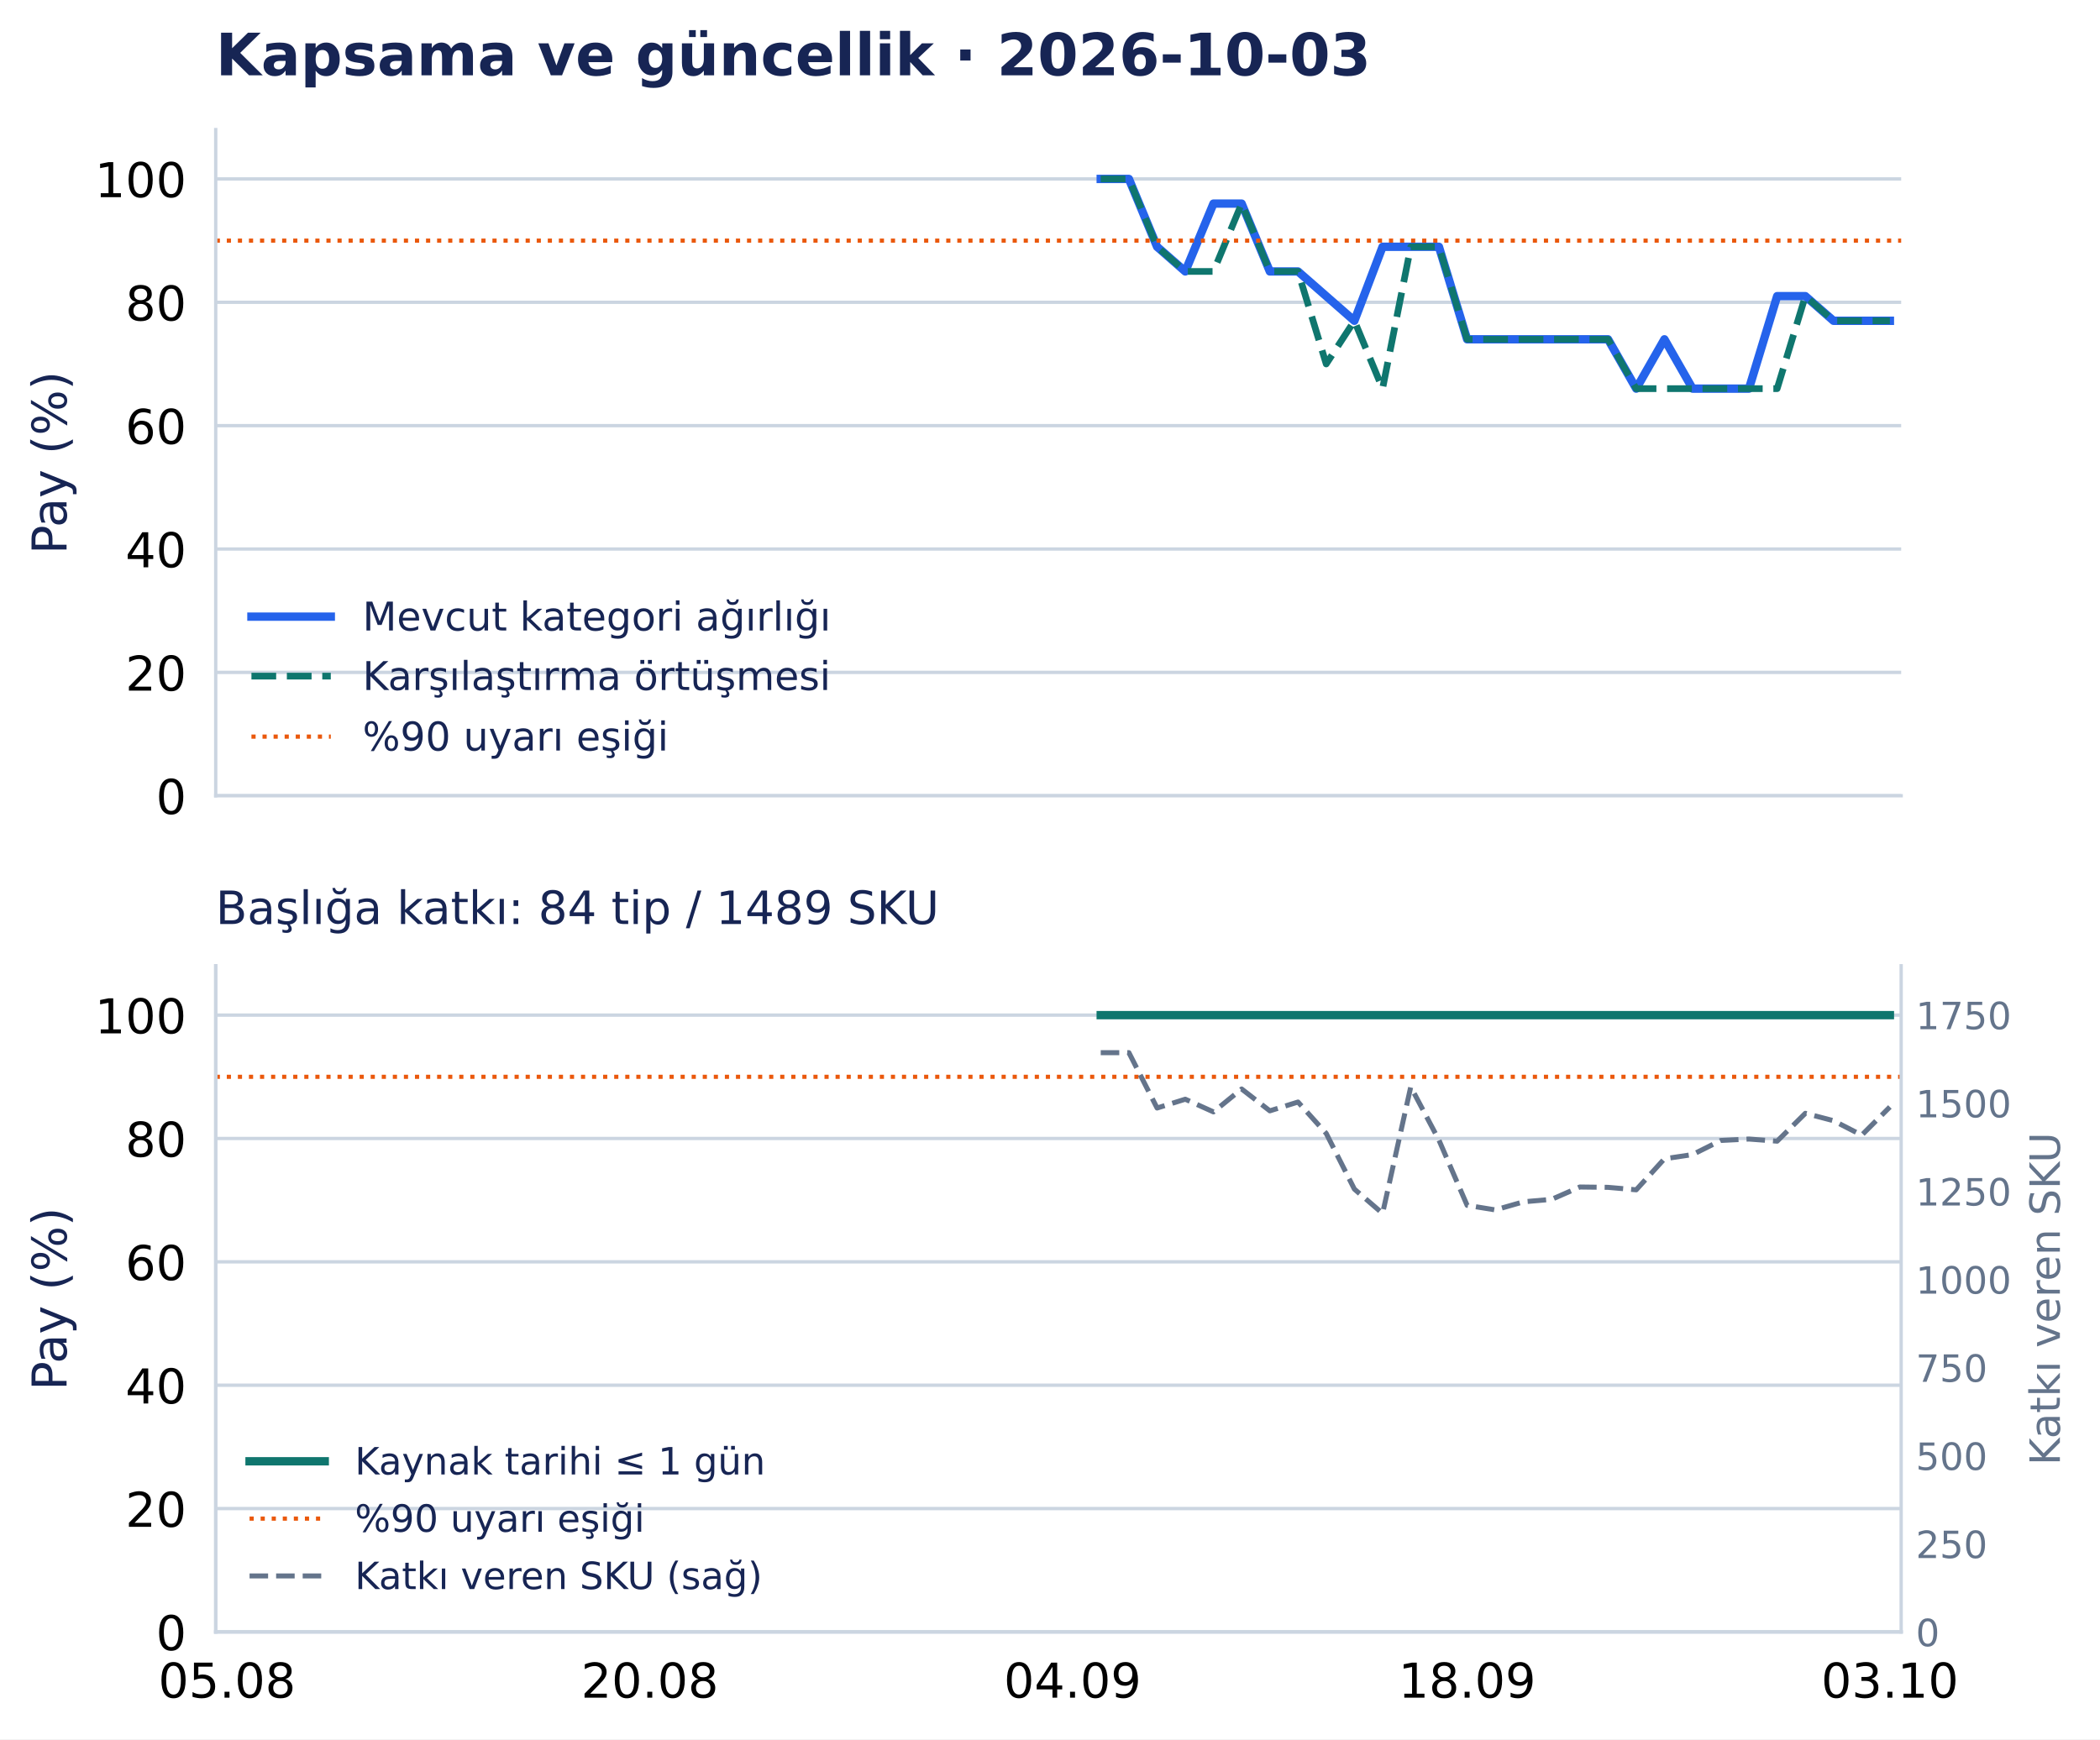
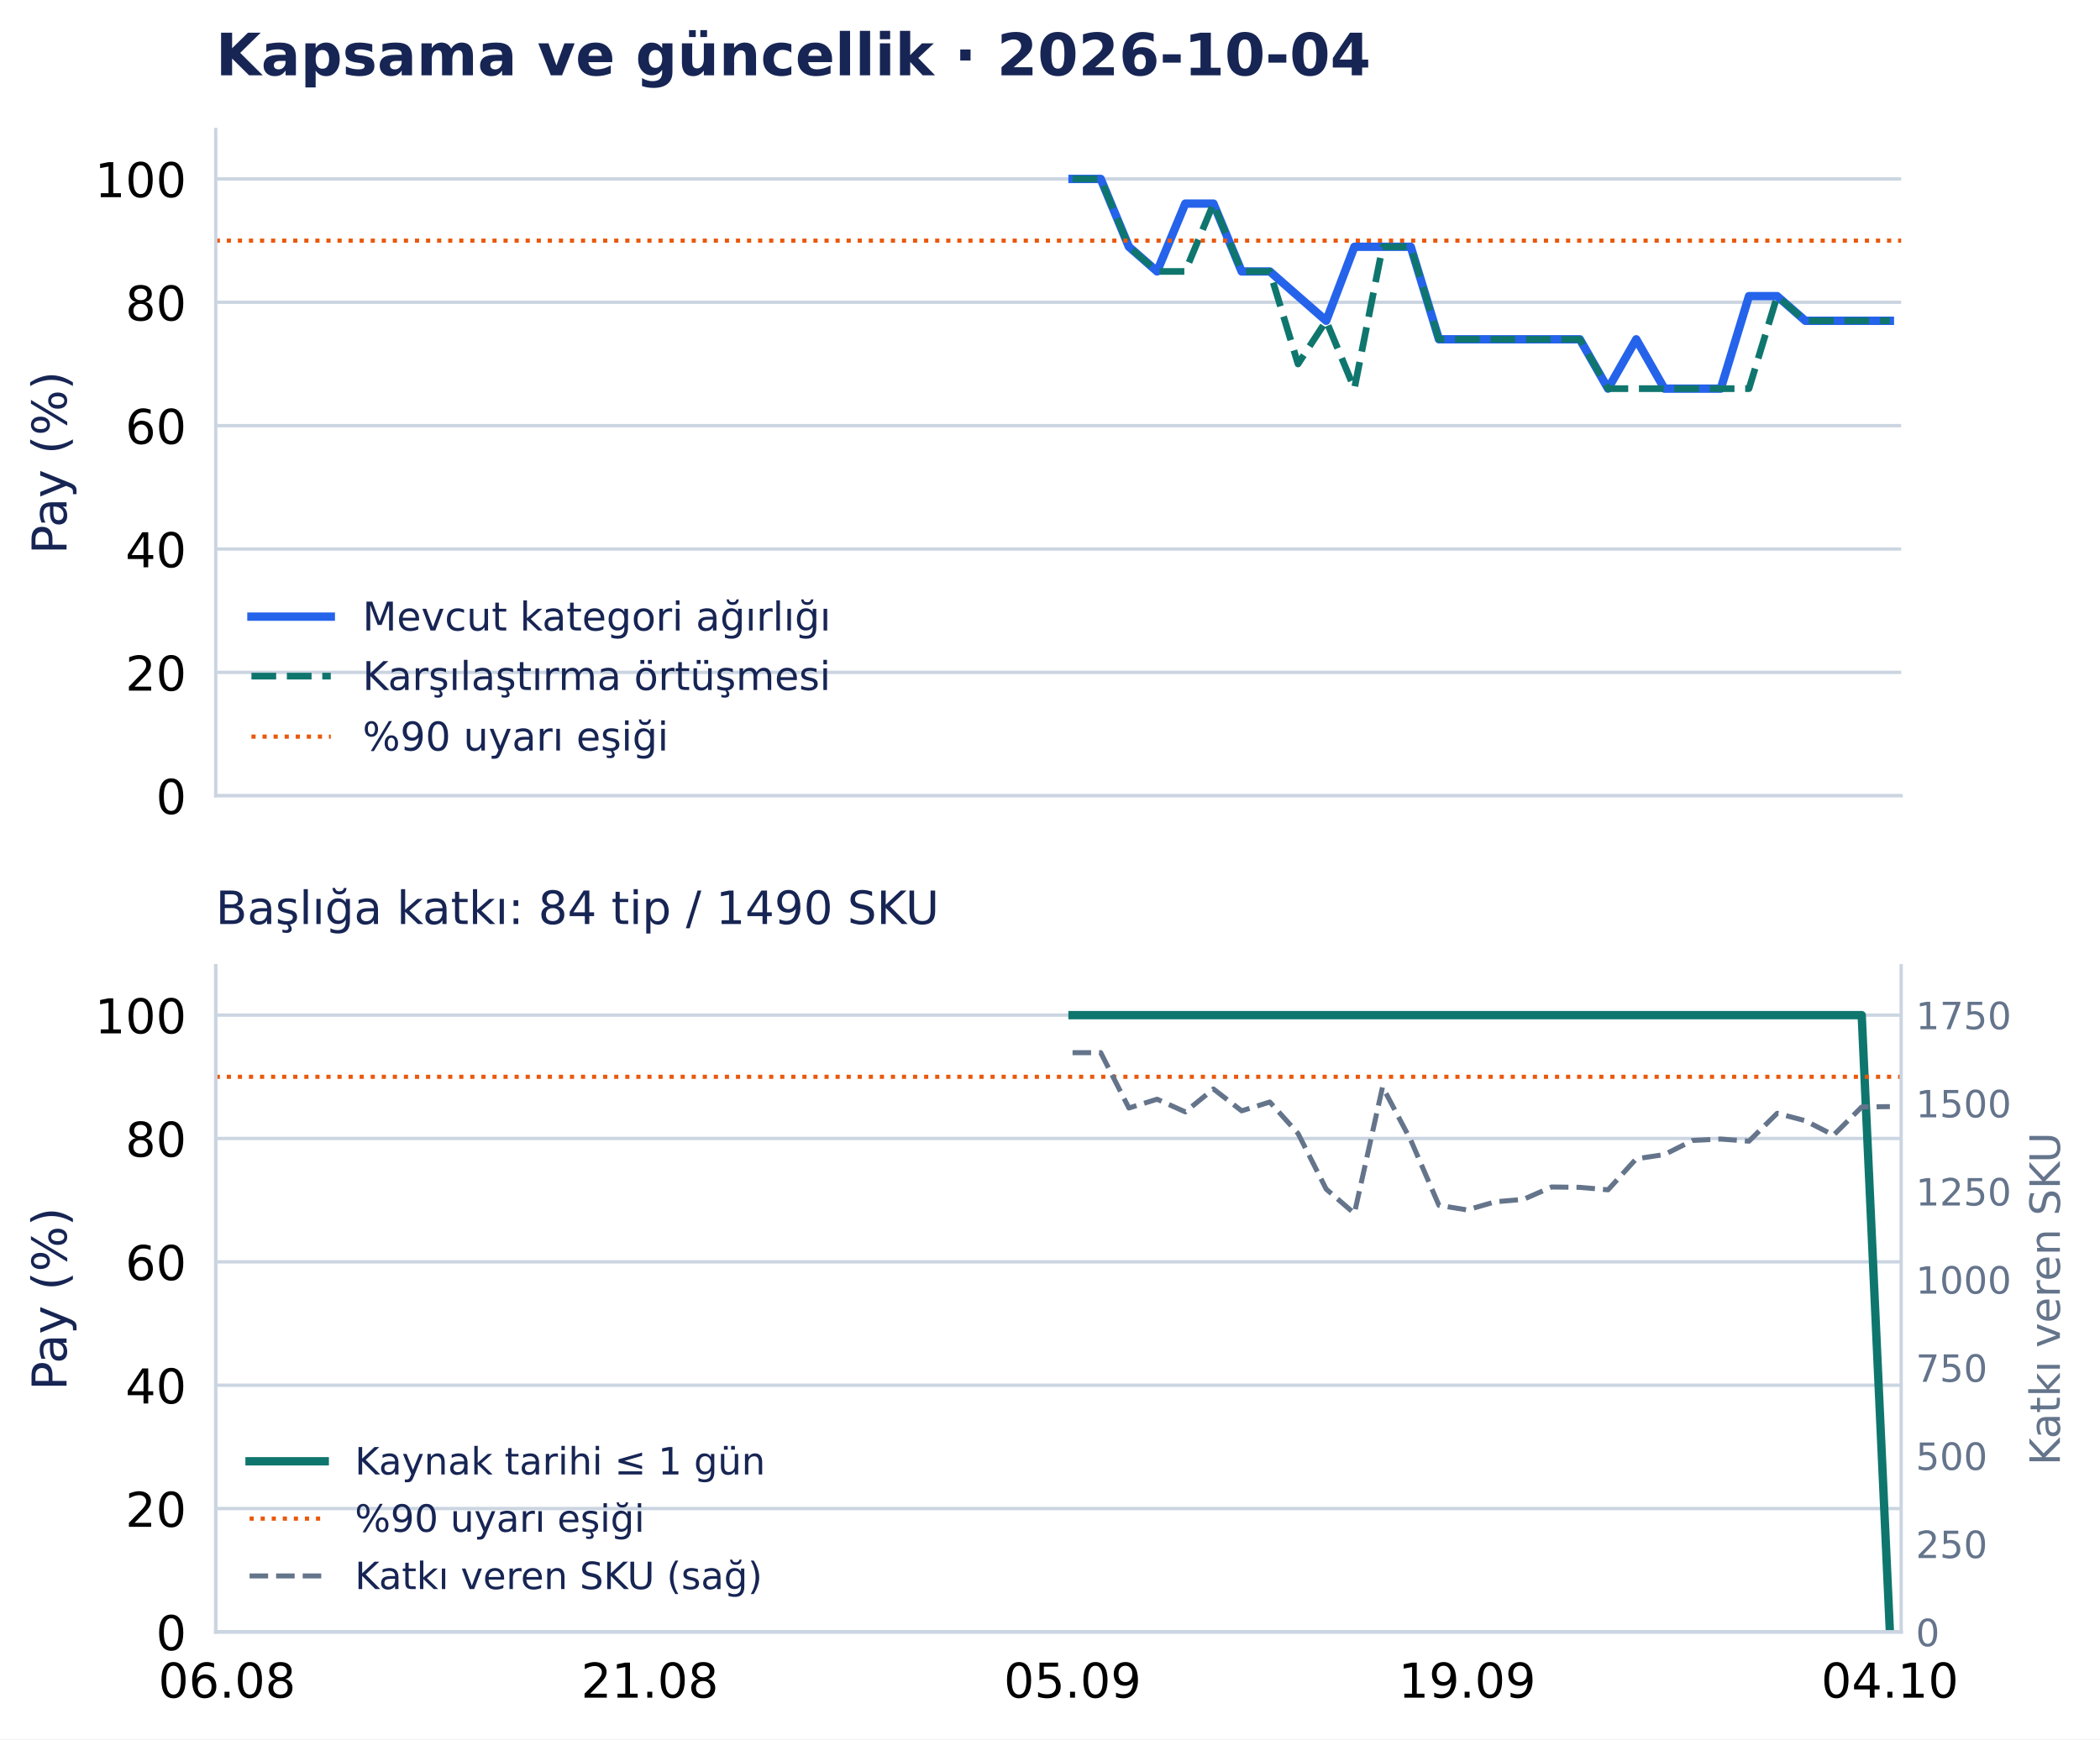
<svg xmlns="http://www.w3.org/2000/svg" width="502.794pt" height="416.535pt" viewBox="0 0 502.794 416.535" version="1.1">
  <defs>
    <style type="text/css">*{stroke-linejoin: round; stroke-linecap: butt}</style>
  </defs>
  <g id="figure_1">
    <g id="patch_1">
      <path d="M 0 416.535 L 502.794 416.535 L 502.794 0 L 0 0 z " style="fill: #ffffff" />
    </g>
    <g id="axes_1">
      <g id="patch_2">
        <path d="M 51.651 190.574 L 455.188 190.574 L 455.188 31.035 L 51.651 31.035 z " style="fill: #ffffff" />
      </g>
      <g id="matplotlib.axis_1">
        <g id="xtick_1">
          <g id="line2d_1" />
        </g>
        <g id="xtick_2">
          <g id="line2d_2" />
        </g>
        <g id="xtick_3">
          <g id="line2d_3" />
        </g>
        <g id="xtick_4">
          <g id="line2d_4" />
        </g>
        <g id="xtick_5">
          <g id="line2d_5" />
        </g>
      </g>
      <g id="matplotlib.axis_2">
        <g id="ytick_1">
          <g id="line2d_6">
            <path d="M 51.651 190.574 L 455.188 190.574 " clip-path="url(#p0e1365a26f)" style="fill: none; stroke: #cbd5e1; stroke-width: 0.8; stroke-linecap: square" />
          </g>
          <g id="line2d_7" />
          <g id="text_1">
            <text style="font-size: 11.5px; font-family: 'DejaVu Sans', 'Bitstream Vera Sans', 'Computer Modern Sans Serif', 'Lucida Grande', 'Verdana', 'Geneva', 'Lucid', 'Arial', 'Helvetica', 'Avant Garde', sans-serif; text-anchor: end" x="44.651" y="194.943" transform="rotate(-0 44.65062 194.9427)">0</text>
          </g>
        </g>
        <g id="ytick_2">
          <g id="line2d_8">
            <path d="M 51.651 161.03 L 455.188 161.03 " clip-path="url(#p0e1365a26f)" style="fill: none; stroke: #cbd5e1; stroke-width: 0.8; stroke-linecap: square" />
          </g>
          <g id="line2d_9" />
          <g id="text_2">
            <text style="font-size: 11.5px; font-family: 'DejaVu Sans', 'Bitstream Vera Sans', 'Computer Modern Sans Serif', 'Lucida Grande', 'Verdana', 'Geneva', 'Lucid', 'Arial', 'Helvetica', 'Avant Garde', sans-serif; text-anchor: end" x="44.651" y="165.398" transform="rotate(-0 44.65062 165.3983)">20</text>
          </g>
        </g>
        <g id="ytick_3">
          <g id="line2d_10">
            <path d="M 51.651 131.485 L 455.188 131.485 " clip-path="url(#p0e1365a26f)" style="fill: none; stroke: #cbd5e1; stroke-width: 0.8; stroke-linecap: square" />
          </g>
          <g id="line2d_11" />
          <g id="text_3">
            <text style="font-size: 11.5px; font-family: 'DejaVu Sans', 'Bitstream Vera Sans', 'Computer Modern Sans Serif', 'Lucida Grande', 'Verdana', 'Geneva', 'Lucid', 'Arial', 'Helvetica', 'Avant Garde', sans-serif; text-anchor: end" x="44.651" y="135.854" transform="rotate(-0 44.65062 135.854)">40</text>
          </g>
        </g>
        <g id="ytick_4">
          <g id="line2d_12">
            <path d="M 51.651 101.941 L 455.188 101.941 " clip-path="url(#p0e1365a26f)" style="fill: none; stroke: #cbd5e1; stroke-width: 0.8; stroke-linecap: square" />
          </g>
          <g id="line2d_13" />
          <g id="text_4">
            <text style="font-size: 11.5px; font-family: 'DejaVu Sans', 'Bitstream Vera Sans', 'Computer Modern Sans Serif', 'Lucida Grande', 'Verdana', 'Geneva', 'Lucid', 'Arial', 'Helvetica', 'Avant Garde', sans-serif; text-anchor: end" x="44.651" y="106.31" transform="rotate(-0 44.65062 106.3097)">60</text>
          </g>
        </g>
        <g id="ytick_5">
          <g id="line2d_14">
            <path d="M 51.651 72.397 L 455.188 72.397 " clip-path="url(#p0e1365a26f)" style="fill: none; stroke: #cbd5e1; stroke-width: 0.8; stroke-linecap: square" />
          </g>
          <g id="line2d_15" />
          <g id="text_5">
            <text style="font-size: 11.5px; font-family: 'DejaVu Sans', 'Bitstream Vera Sans', 'Computer Modern Sans Serif', 'Lucida Grande', 'Verdana', 'Geneva', 'Lucid', 'Arial', 'Helvetica', 'Avant Garde', sans-serif; text-anchor: end" x="44.651" y="76.765" transform="rotate(-0 44.65062 76.76539)">80</text>
          </g>
        </g>
        <g id="ytick_6">
          <g id="line2d_16">
            <path d="M 51.651 42.852 L 455.188 42.852 " clip-path="url(#p0e1365a26f)" style="fill: none; stroke: #cbd5e1; stroke-width: 0.8; stroke-linecap: square" />
          </g>
          <g id="line2d_17" />
          <g id="text_6">
            <text style="font-size: 11.5px; font-family: 'DejaVu Sans', 'Bitstream Vera Sans', 'Computer Modern Sans Serif', 'Lucida Grande', 'Verdana', 'Geneva', 'Lucid', 'Arial', 'Helvetica', 'Avant Garde', sans-serif; text-anchor: end" x="44.651" y="47.221" transform="rotate(-0 44.65062 47.22107)">100</text>
          </g>
        </g>
        <g id="text_7">
          <text style="font-size: 11.5px; font-family: 'DejaVu Sans', 'Bitstream Vera Sans', 'Computer Modern Sans Serif', 'Lucida Grande', 'Verdana', 'Geneva', 'Lucid', 'Arial', 'Helvetica', 'Avant Garde', sans-serif; text-anchor: middle; fill: #172554" x="15.937" y="110.804" transform="rotate(-90 15.93731 110.8044)">Pay (%)</text>
        </g>
      </g>
      <g id="line2d_18">
-         <path d="M 263.542 42.852 L 270.29 42.852 L 277.038 59.102 L 283.786 65.011 L 290.534 48.761 L 297.282 48.761 L 304.03 65.011 L 310.778 65.011 L 317.527 70.92 L 324.275 76.828 L 331.023 59.102 L 337.771 59.102 L 344.519 59.102 L 351.267 81.26 L 358.015 81.26 L 364.763 81.26 L 371.512 81.26 L 378.26 81.26 L 385.008 81.26 L 391.756 93.078 L 398.504 81.26 L 405.252 93.078 L 412 93.078 L 418.748 93.078 L 425.497 70.92 L 432.245 70.92 L 438.993 76.828 L 445.741 76.828 L 452.489 76.828 " clip-path="url(#p0e1365a26f)" style="fill: none; stroke: #2563eb; stroke-width: 2; stroke-linecap: square" />
+         <path d="M 256.794 42.852 L 263.542 42.852 L 270.29 59.102 L 277.038 65.011 L 283.786 48.761 L 290.534 48.761 L 297.282 65.011 L 304.03 65.011 L 310.778 70.92 L 317.527 76.828 L 324.275 59.102 L 331.023 59.102 L 337.771 59.102 L 344.519 81.26 L 351.267 81.26 L 358.015 81.26 L 364.763 81.26 L 371.512 81.26 L 378.26 81.26 L 385.008 93.078 L 391.756 81.26 L 398.504 93.078 L 405.252 93.078 L 412 93.078 L 418.748 70.92 L 425.497 70.92 L 432.245 76.828 L 438.993 76.828 L 445.741 76.828 L 452.489 76.828 " clip-path="url(#p0e1365a26f)" style="fill: none; stroke: #2563eb; stroke-width: 2; stroke-linecap: square" />
      </g>
      <g id="line2d_19">
-         <path d="M 263.542 42.852 L 270.29 42.852 L 277.038 59.102 L 283.786 65.011 L 290.534 65.011 L 297.282 48.761 L 304.03 65.011 L 310.778 65.011 L 317.527 87.169 L 324.275 76.828 L 331.023 93.078 L 337.771 59.102 L 344.519 59.102 L 351.267 81.26 L 358.015 81.26 L 364.763 81.26 L 371.512 81.26 L 378.26 81.26 L 385.008 81.26 L 391.756 93.078 L 398.504 93.078 L 405.252 93.078 L 412 93.078 L 418.748 93.078 L 425.497 93.078 L 432.245 70.92 L 438.993 76.828 L 445.741 76.828 L 452.489 76.828 " clip-path="url(#p0e1365a26f)" style="fill: none; stroke-dasharray: 5.92,2.56; stroke-dashoffset: 0; stroke: #0f766e; stroke-width: 1.6" />
+         <path d="M 256.794 42.852 L 263.542 42.852 L 270.29 59.102 L 277.038 65.011 L 283.786 65.011 L 290.534 48.761 L 297.282 65.011 L 304.03 65.011 L 310.778 87.169 L 317.527 76.828 L 324.275 93.078 L 331.023 59.102 L 337.771 59.102 L 344.519 81.26 L 351.267 81.26 L 358.015 81.26 L 364.763 81.26 L 371.512 81.26 L 378.26 81.26 L 385.008 93.078 L 391.756 93.078 L 398.504 93.078 L 405.252 93.078 L 412 93.078 L 418.748 93.078 L 425.497 70.92 L 432.245 76.828 L 438.993 76.828 L 445.741 76.828 L 452.489 76.828 " clip-path="url(#p0e1365a26f)" style="fill: none; stroke-dasharray: 5.92,2.56; stroke-dashoffset: 0; stroke: #0f766e; stroke-width: 1.6" />
      </g>
      <g id="line2d_20">
        <path d="M 51.651 57.625 L 455.188 57.625 " clip-path="url(#p0e1365a26f)" style="fill: none; stroke-dasharray: 1,1.65; stroke-dashoffset: 0; stroke: #ea580c" />
      </g>
      <g id="patch_3">
        <path d="M 51.651 190.574 L 51.651 31.035 " style="fill: none; stroke: #cbd5e1; stroke-width: 0.8; stroke-linejoin: miter; stroke-linecap: square" />
      </g>
      <g id="patch_4">
        <path d="M 51.651 190.574 L 455.188 190.574 " style="fill: none; stroke: #cbd5e1; stroke-width: 0.8; stroke-linejoin: miter; stroke-linecap: square" />
      </g>
      <g id="text_8">
-         <text style="font-weight: 700; font-size: 14px; font-family: 'DejaVu Sans', 'Bitstream Vera Sans', 'Computer Modern Sans Serif', 'Lucida Grande', 'Verdana', 'Geneva', 'Lucid', 'Arial', 'Helvetica', 'Avant Garde', sans-serif; text-anchor: start; fill: #172554" x="51.651" y="18.035" transform="rotate(-0 51.65062 18.03469)">Kapsama ve güncellik · 2026-10-03</text>
+         <text style="font-weight: 700; font-size: 14px; font-family: 'DejaVu Sans', 'Bitstream Vera Sans', 'Computer Modern Sans Serif', 'Lucida Grande', 'Verdana', 'Geneva', 'Lucid', 'Arial', 'Helvetica', 'Avant Garde', sans-serif; text-anchor: start; fill: #172554" x="51.651" y="18.035" transform="rotate(-0 51.65062 18.03469)">Kapsama ve güncellik · 2026-10-04</text>
      </g>
      <g id="legend_1">
        <g id="line2d_21">
          <path d="M 60.201 147.675 L 69.701 147.675 L 79.201 147.675 " style="fill: none; stroke: #2563eb; stroke-width: 2; stroke-linecap: square" />
        </g>
        <g id="text_9">
          <text style="font-size: 9.5px; font-family: 'DejaVu Sans', 'Bitstream Vera Sans', 'Computer Modern Sans Serif', 'Lucida Grande', 'Verdana', 'Geneva', 'Lucid', 'Arial', 'Helvetica', 'Avant Garde', sans-serif; text-anchor: start; fill: #172554" x="86.801" y="151" transform="rotate(-0 86.80062 150.9998)">Mevcut kategori ağırlığı</text>
        </g>
        <g id="line2d_22">
          <path d="M 60.201 161.926 L 69.701 161.926 L 79.201 161.926 " style="fill: none; stroke-dasharray: 5.92,2.56; stroke-dashoffset: 0; stroke: #0f766e; stroke-width: 1.6" />
        </g>
        <g id="text_10">
          <text style="font-size: 9.5px; font-family: 'DejaVu Sans', 'Bitstream Vera Sans', 'Computer Modern Sans Serif', 'Lucida Grande', 'Verdana', 'Geneva', 'Lucid', 'Arial', 'Helvetica', 'Avant Garde', sans-serif; text-anchor: start; fill: #172554" x="86.801" y="165.251" transform="rotate(-0 86.80062 165.2506)">Karşılaştırma örtüşmesi</text>
        </g>
        <g id="line2d_23">
          <path d="M 60.201 176.417 L 69.701 176.417 L 79.201 176.417 " style="fill: none; stroke-dasharray: 1,1.65; stroke-dashoffset: 0; stroke: #ea580c" />
        </g>
        <g id="text_11">
          <text style="font-size: 9.5px; font-family: 'DejaVu Sans', 'Bitstream Vera Sans', 'Computer Modern Sans Serif', 'Lucida Grande', 'Verdana', 'Geneva', 'Lucid', 'Arial', 'Helvetica', 'Avant Garde', sans-serif; text-anchor: start; fill: #172554" x="86.801" y="179.742" transform="rotate(-0 86.80062 179.7418)">%90 uyarı eşiği</text>
        </g>
      </g>
    </g>
    <g id="axes_2">
      <g id="patch_5">
        <path d="M 51.651 390.835 L 455.188 390.835 L 455.188 231.295 L 51.651 231.295 z " style="fill: #ffffff" />
      </g>
      <g id="matplotlib.axis_3">
        <g id="xtick_6">
          <g id="line2d_24" />
          <g id="text_12">
-             <text style="font-size: 11.5px; font-family: 'DejaVu Sans', 'Bitstream Vera Sans', 'Computer Modern Sans Serif', 'Lucida Grande', 'Verdana', 'Geneva', 'Lucid', 'Arial', 'Helvetica', 'Avant Garde', sans-serif; text-anchor: middle" x="54.35" y="406.572" transform="rotate(-0 54.34987 406.572)">05.08</text>
+             <text style="font-size: 11.5px; font-family: 'DejaVu Sans', 'Bitstream Vera Sans', 'Computer Modern Sans Serif', 'Lucida Grande', 'Verdana', 'Geneva', 'Lucid', 'Arial', 'Helvetica', 'Avant Garde', sans-serif; text-anchor: middle" x="54.35" y="406.572" transform="rotate(-0 54.34987 406.572)">06.08</text>
          </g>
        </g>
        <g id="xtick_7">
          <g id="line2d_25" />
          <g id="text_13">
-             <text style="font-size: 11.5px; font-family: 'DejaVu Sans', 'Bitstream Vera Sans', 'Computer Modern Sans Serif', 'Lucida Grande', 'Verdana', 'Geneva', 'Lucid', 'Arial', 'Helvetica', 'Avant Garde', sans-serif; text-anchor: middle" x="155.572" y="406.572" transform="rotate(-0 155.5717 406.572)">20.08</text>
+             <text style="font-size: 11.5px; font-family: 'DejaVu Sans', 'Bitstream Vera Sans', 'Computer Modern Sans Serif', 'Lucida Grande', 'Verdana', 'Geneva', 'Lucid', 'Arial', 'Helvetica', 'Avant Garde', sans-serif; text-anchor: middle" x="155.572" y="406.572" transform="rotate(-0 155.5717 406.572)">21.08</text>
          </g>
        </g>
        <g id="xtick_8">
          <g id="line2d_26" />
          <g id="text_14">
-             <text style="font-size: 11.5px; font-family: 'DejaVu Sans', 'Bitstream Vera Sans', 'Computer Modern Sans Serif', 'Lucida Grande', 'Verdana', 'Geneva', 'Lucid', 'Arial', 'Helvetica', 'Avant Garde', sans-serif; text-anchor: middle" x="256.794" y="406.572" transform="rotate(-0 256.7935 406.572)">04.09</text>
+             <text style="font-size: 11.5px; font-family: 'DejaVu Sans', 'Bitstream Vera Sans', 'Computer Modern Sans Serif', 'Lucida Grande', 'Verdana', 'Geneva', 'Lucid', 'Arial', 'Helvetica', 'Avant Garde', sans-serif; text-anchor: middle" x="256.794" y="406.572" transform="rotate(-0 256.7935 406.572)">05.09</text>
          </g>
        </g>
        <g id="xtick_9">
          <g id="line2d_27" />
          <g id="text_15">
-             <text style="font-size: 11.5px; font-family: 'DejaVu Sans', 'Bitstream Vera Sans', 'Computer Modern Sans Serif', 'Lucida Grande', 'Verdana', 'Geneva', 'Lucid', 'Arial', 'Helvetica', 'Avant Garde', sans-serif; text-anchor: middle" x="351.267" y="406.572" transform="rotate(-0 351.2672 406.572)">18.09</text>
+             <text style="font-size: 11.5px; font-family: 'DejaVu Sans', 'Bitstream Vera Sans', 'Computer Modern Sans Serif', 'Lucida Grande', 'Verdana', 'Geneva', 'Lucid', 'Arial', 'Helvetica', 'Avant Garde', sans-serif; text-anchor: middle" x="351.267" y="406.572" transform="rotate(-0 351.2672 406.572)">19.09</text>
          </g>
        </g>
        <g id="xtick_10">
          <g id="line2d_28" />
          <g id="text_16">
-             <text style="font-size: 11.5px; font-family: 'DejaVu Sans', 'Bitstream Vera Sans', 'Computer Modern Sans Serif', 'Lucida Grande', 'Verdana', 'Geneva', 'Lucid', 'Arial', 'Helvetica', 'Avant Garde', sans-serif; text-anchor: middle" x="452.489" y="406.572" transform="rotate(-0 452.489 406.572)">03.10</text>
+             <text style="font-size: 11.5px; font-family: 'DejaVu Sans', 'Bitstream Vera Sans', 'Computer Modern Sans Serif', 'Lucida Grande', 'Verdana', 'Geneva', 'Lucid', 'Arial', 'Helvetica', 'Avant Garde', sans-serif; text-anchor: middle" x="452.489" y="406.572" transform="rotate(-0 452.489 406.572)">04.10</text>
          </g>
        </g>
      </g>
      <g id="matplotlib.axis_4">
        <g id="ytick_7">
          <g id="line2d_29">
            <path d="M 51.651 390.835 L 455.188 390.835 " clip-path="url(#pd502d77126)" style="fill: none; stroke: #cbd5e1; stroke-width: 0.8; stroke-linecap: square" />
          </g>
          <g id="line2d_30" />
          <g id="text_17">
            <text style="font-size: 11.5px; font-family: 'DejaVu Sans', 'Bitstream Vera Sans', 'Computer Modern Sans Serif', 'Lucida Grande', 'Verdana', 'Geneva', 'Lucid', 'Arial', 'Helvetica', 'Avant Garde', sans-serif; text-anchor: end" x="44.651" y="395.203" transform="rotate(-0 44.65062 395.2033)">0</text>
          </g>
        </g>
        <g id="ytick_8">
          <g id="line2d_31">
            <path d="M 51.651 361.29 L 455.188 361.29 " clip-path="url(#pd502d77126)" style="fill: none; stroke: #cbd5e1; stroke-width: 0.8; stroke-linecap: square" />
          </g>
          <g id="line2d_32" />
          <g id="text_18">
            <text style="font-size: 11.5px; font-family: 'DejaVu Sans', 'Bitstream Vera Sans', 'Computer Modern Sans Serif', 'Lucida Grande', 'Verdana', 'Geneva', 'Lucid', 'Arial', 'Helvetica', 'Avant Garde', sans-serif; text-anchor: end" x="44.651" y="365.659" transform="rotate(-0 44.65062 365.659)">20</text>
          </g>
        </g>
        <g id="ytick_9">
          <g id="line2d_33">
            <path d="M 51.651 331.746 L 455.188 331.746 " clip-path="url(#pd502d77126)" style="fill: none; stroke: #cbd5e1; stroke-width: 0.8; stroke-linecap: square" />
          </g>
          <g id="line2d_34" />
          <g id="text_19">
            <text style="font-size: 11.5px; font-family: 'DejaVu Sans', 'Bitstream Vera Sans', 'Computer Modern Sans Serif', 'Lucida Grande', 'Verdana', 'Geneva', 'Lucid', 'Arial', 'Helvetica', 'Avant Garde', sans-serif; text-anchor: end" x="44.651" y="336.115" transform="rotate(-0 44.65062 336.1147)">40</text>
          </g>
        </g>
        <g id="ytick_10">
          <g id="line2d_35">
            <path d="M 51.651 302.202 L 455.188 302.202 " clip-path="url(#pd502d77126)" style="fill: none; stroke: #cbd5e1; stroke-width: 0.8; stroke-linecap: square" />
          </g>
          <g id="line2d_36" />
          <g id="text_20">
            <text style="font-size: 11.5px; font-family: 'DejaVu Sans', 'Bitstream Vera Sans', 'Computer Modern Sans Serif', 'Lucida Grande', 'Verdana', 'Geneva', 'Lucid', 'Arial', 'Helvetica', 'Avant Garde', sans-serif; text-anchor: end" x="44.651" y="306.57" transform="rotate(-0 44.65062 306.5704)">60</text>
          </g>
        </g>
        <g id="ytick_11">
          <g id="line2d_37">
            <path d="M 51.651 272.657 L 455.188 272.657 " clip-path="url(#pd502d77126)" style="fill: none; stroke: #cbd5e1; stroke-width: 0.8; stroke-linecap: square" />
          </g>
          <g id="line2d_38" />
          <g id="text_21">
            <text style="font-size: 11.5px; font-family: 'DejaVu Sans', 'Bitstream Vera Sans', 'Computer Modern Sans Serif', 'Lucida Grande', 'Verdana', 'Geneva', 'Lucid', 'Arial', 'Helvetica', 'Avant Garde', sans-serif; text-anchor: end" x="44.651" y="277.026" transform="rotate(-0 44.65062 277.0261)">80</text>
          </g>
        </g>
        <g id="ytick_12">
          <g id="line2d_39">
            <path d="M 51.651 243.113 L 455.188 243.113 " clip-path="url(#pd502d77126)" style="fill: none; stroke: #cbd5e1; stroke-width: 0.8; stroke-linecap: square" />
          </g>
          <g id="line2d_40" />
          <g id="text_22">
            <text style="font-size: 11.5px; font-family: 'DejaVu Sans', 'Bitstream Vera Sans', 'Computer Modern Sans Serif', 'Lucida Grande', 'Verdana', 'Geneva', 'Lucid', 'Arial', 'Helvetica', 'Avant Garde', sans-serif; text-anchor: end" x="44.651" y="247.482" transform="rotate(-0 44.65062 247.4817)">100</text>
          </g>
        </g>
        <g id="text_23">
          <text style="font-size: 11.5px; font-family: 'DejaVu Sans', 'Bitstream Vera Sans', 'Computer Modern Sans Serif', 'Lucida Grande', 'Verdana', 'Geneva', 'Lucid', 'Arial', 'Helvetica', 'Avant Garde', sans-serif; text-anchor: middle; fill: #172554" x="15.937" y="311.065" transform="rotate(-90 15.93731 311.065)">Pay (%)</text>
        </g>
      </g>
      <g id="line2d_41">
-         <path d="M 263.542 243.113 L 270.29 243.113 L 277.038 243.113 L 283.786 243.113 L 290.534 243.113 L 297.282 243.113 L 304.03 243.113 L 310.778 243.113 L 317.527 243.113 L 324.275 243.113 L 331.023 243.113 L 337.771 243.113 L 344.519 243.113 L 351.267 243.113 L 358.015 243.113 L 364.763 243.113 L 371.512 243.113 L 378.26 243.113 L 385.008 243.113 L 391.756 243.113 L 398.504 243.113 L 405.252 243.113 L 412 243.113 L 418.748 243.113 L 425.497 243.113 L 432.245 243.113 L 438.993 243.113 L 445.741 243.113 L 452.489 243.113 " clip-path="url(#pd502d77126)" style="fill: none; stroke: #0f766e; stroke-width: 2; stroke-linecap: square" />
+         <path d="M 256.794 243.113 L 263.542 243.113 L 270.29 243.113 L 277.038 243.113 L 283.786 243.113 L 290.534 243.113 L 297.282 243.113 L 304.03 243.113 L 310.778 243.113 L 317.527 243.113 L 324.275 243.113 L 331.023 243.113 L 337.771 243.113 L 344.519 243.113 L 351.267 243.113 L 358.015 243.113 L 364.763 243.113 L 371.512 243.113 L 378.26 243.113 L 385.008 243.113 L 391.756 243.113 L 398.504 243.113 L 405.252 243.113 L 412 243.113 L 418.748 243.113 L 425.497 243.113 L 432.245 243.113 L 438.993 243.113 L 445.741 243.113 L 452.489 390.835 " clip-path="url(#pd502d77126)" style="fill: none; stroke: #0f766e; stroke-width: 2; stroke-linecap: square" />
      </g>
      <g id="line2d_42">
        <path d="M 51.651 257.885 L 455.188 257.885 " clip-path="url(#pd502d77126)" style="fill: none; stroke-dasharray: 1,1.65; stroke-dashoffset: 0; stroke: #ea580c" />
      </g>
      <g id="patch_6">
        <path d="M 51.651 390.835 L 51.651 231.295 " style="fill: none; stroke: #cbd5e1; stroke-width: 0.8; stroke-linejoin: miter; stroke-linecap: square" />
      </g>
      <g id="patch_7">
        <path d="M 51.651 390.835 L 455.188 390.835 " style="fill: none; stroke: #cbd5e1; stroke-width: 0.8; stroke-linejoin: miter; stroke-linecap: square" />
      </g>
      <g id="text_24">
-         <text style="font-size: 11px; font-family: 'DejaVu Sans', 'Bitstream Vera Sans', 'Computer Modern Sans Serif', 'Lucida Grande', 'Verdana', 'Geneva', 'Lucid', 'Arial', 'Helvetica', 'Avant Garde', sans-serif; text-anchor: start; fill: #172554" x="51.651" y="221.295" transform="rotate(-0 51.65062 221.2954)">Başlığa katkı: 84 tip / 1489 SKU</text>
+         <text style="font-size: 11px; font-family: 'DejaVu Sans', 'Bitstream Vera Sans', 'Computer Modern Sans Serif', 'Lucida Grande', 'Verdana', 'Geneva', 'Lucid', 'Arial', 'Helvetica', 'Avant Garde', sans-serif; text-anchor: start; fill: #172554" x="51.651" y="221.295" transform="rotate(-0 51.65062 221.2954)">Başlığa katkı: 84 tip / 1490 SKU</text>
      </g>
      <g id="legend_2">
        <g id="line2d_43">
          <path d="M 59.751 349.966 L 68.751 349.966 L 77.751 349.966 " style="fill: none; stroke: #0f766e; stroke-width: 2; stroke-linecap: square" />
        </g>
        <g id="text_25">
          <text style="font-size: 9px; font-family: 'DejaVu Sans', 'Bitstream Vera Sans', 'Computer Modern Sans Serif', 'Lucida Grande', 'Verdana', 'Geneva', 'Lucid', 'Arial', 'Helvetica', 'Avant Garde', sans-serif; text-anchor: start; fill: #172554" x="84.951" y="353.116" transform="rotate(-0 84.95063 353.1155)">Kaynak tarihi ≤ 1 gün</text>
        </g>
        <g id="line2d_44">
          <path d="M 59.751 363.694 L 68.751 363.694 L 77.751 363.694 " style="fill: none; stroke-dasharray: 1,1.65; stroke-dashoffset: 0; stroke: #ea580c" />
        </g>
        <g id="text_26">
          <text style="font-size: 9px; font-family: 'DejaVu Sans', 'Bitstream Vera Sans', 'Computer Modern Sans Serif', 'Lucida Grande', 'Verdana', 'Geneva', 'Lucid', 'Arial', 'Helvetica', 'Avant Garde', sans-serif; text-anchor: start; fill: #172554" x="84.951" y="366.844" transform="rotate(-0 84.95063 366.8441)">%90 uyarı eşiği</text>
        </g>
        <g id="line2d_45">
          <path d="M 59.751 377.423 L 68.751 377.423 L 77.751 377.423 " style="fill: none; stroke-dasharray: 4.44,1.92; stroke-dashoffset: 0; stroke: #64748b; stroke-width: 1.2" />
        </g>
        <g id="text_27">
          <text style="font-size: 9px; font-family: 'DejaVu Sans', 'Bitstream Vera Sans', 'Computer Modern Sans Serif', 'Lucida Grande', 'Verdana', 'Geneva', 'Lucid', 'Arial', 'Helvetica', 'Avant Garde', sans-serif; text-anchor: start; fill: #172554" x="84.951" y="380.573" transform="rotate(-0 84.95063 380.5726)">Katkı veren SKU (sağ)</text>
        </g>
      </g>
    </g>
    <g id="axes_3">
      <g id="matplotlib.axis_5">
        <g id="ytick_13">
          <g id="line2d_46" />
          <g id="text_28">
            <text style="font-size: 9px; font-family: 'DejaVu Sans', 'Bitstream Vera Sans', 'Computer Modern Sans Serif', 'Lucida Grande', 'Verdana', 'Geneva', 'Lucid', 'Arial', 'Helvetica', 'Avant Garde', sans-serif; text-anchor: start; fill: #64748b" x="458.688" y="394.254" transform="rotate(-0 458.6883 394.2536)">0</text>
          </g>
        </g>
        <g id="ytick_14">
          <g id="line2d_47" />
          <g id="text_29">
            <text style="font-size: 9px; font-family: 'DejaVu Sans', 'Bitstream Vera Sans', 'Computer Modern Sans Serif', 'Lucida Grande', 'Verdana', 'Geneva', 'Lucid', 'Arial', 'Helvetica', 'Avant Garde', sans-serif; text-anchor: start; fill: #64748b" x="458.688" y="373.144" transform="rotate(-0 458.6883 373.1444)">250</text>
          </g>
        </g>
        <g id="ytick_15">
          <g id="line2d_48" />
          <g id="text_30">
            <text style="font-size: 9px; font-family: 'DejaVu Sans', 'Bitstream Vera Sans', 'Computer Modern Sans Serif', 'Lucida Grande', 'Verdana', 'Geneva', 'Lucid', 'Arial', 'Helvetica', 'Avant Garde', sans-serif; text-anchor: start; fill: #64748b" x="458.688" y="352.035" transform="rotate(-0 458.6883 352.0352)">500</text>
          </g>
        </g>
        <g id="ytick_16">
          <g id="line2d_49" />
          <g id="text_31">
            <text style="font-size: 9px; font-family: 'DejaVu Sans', 'Bitstream Vera Sans', 'Computer Modern Sans Serif', 'Lucida Grande', 'Verdana', 'Geneva', 'Lucid', 'Arial', 'Helvetica', 'Avant Garde', sans-serif; text-anchor: start; fill: #64748b" x="458.688" y="330.926" transform="rotate(-0 458.6883 330.9259)">750</text>
          </g>
        </g>
        <g id="ytick_17">
          <g id="line2d_50" />
          <g id="text_32">
            <text style="font-size: 9px; font-family: 'DejaVu Sans', 'Bitstream Vera Sans', 'Computer Modern Sans Serif', 'Lucida Grande', 'Verdana', 'Geneva', 'Lucid', 'Arial', 'Helvetica', 'Avant Garde', sans-serif; text-anchor: start; fill: #64748b" x="458.688" y="309.817" transform="rotate(-0 458.6883 309.8167)">1000</text>
          </g>
        </g>
        <g id="ytick_18">
          <g id="line2d_51" />
          <g id="text_33">
            <text style="font-size: 9px; font-family: 'DejaVu Sans', 'Bitstream Vera Sans', 'Computer Modern Sans Serif', 'Lucida Grande', 'Verdana', 'Geneva', 'Lucid', 'Arial', 'Helvetica', 'Avant Garde', sans-serif; text-anchor: start; fill: #64748b" x="458.688" y="288.707" transform="rotate(-0 458.6883 288.7075)">1250</text>
          </g>
        </g>
        <g id="ytick_19">
          <g id="line2d_52" />
          <g id="text_34">
            <text style="font-size: 9px; font-family: 'DejaVu Sans', 'Bitstream Vera Sans', 'Computer Modern Sans Serif', 'Lucida Grande', 'Verdana', 'Geneva', 'Lucid', 'Arial', 'Helvetica', 'Avant Garde', sans-serif; text-anchor: start; fill: #64748b" x="458.688" y="267.598" transform="rotate(-0 458.6883 267.5983)">1500</text>
          </g>
        </g>
        <g id="ytick_20">
          <g id="line2d_53" />
          <g id="text_35">
            <text style="font-size: 9px; font-family: 'DejaVu Sans', 'Bitstream Vera Sans', 'Computer Modern Sans Serif', 'Lucida Grande', 'Verdana', 'Geneva', 'Lucid', 'Arial', 'Helvetica', 'Avant Garde', sans-serif; text-anchor: start; fill: #64748b" x="458.688" y="246.489" transform="rotate(-0 458.6883 246.489)">1750</text>
          </g>
        </g>
        <g id="text_36">
          <text style="font-size: 10px; font-family: 'DejaVu Sans', 'Bitstream Vera Sans', 'Computer Modern Sans Serif', 'Lucida Grande', 'Verdana', 'Geneva', 'Lucid', 'Arial', 'Helvetica', 'Avant Garde', sans-serif; text-anchor: middle; fill: #64748b" x="493.192" y="311.065" transform="rotate(-90 493.1917 311.065)">Katkı veren SKU</text>
        </g>
      </g>
      <g id="line2d_54">
-         <path d="M 263.542 252.105 L 270.29 252.105 L 277.038 265.361 L 283.786 263.251 L 290.534 266.29 L 297.282 260.802 L 304.03 266.037 L 310.778 263.926 L 317.527 271.441 L 324.275 284.782 L 331.023 290.608 L 337.771 260.295 L 344.519 273.045 L 351.267 288.666 L 358.015 289.764 L 364.763 287.822 L 371.512 287.231 L 378.26 284.275 L 385.008 284.36 L 391.756 284.951 L 398.504 277.52 L 405.252 276.507 L 412 273.13 L 418.748 272.792 L 425.497 273.299 L 432.245 266.628 L 438.993 268.401 L 445.741 271.863 L 452.489 265.108 " clip-path="url(#pd502d77126)" style="fill: none; stroke-dasharray: 4.44,1.92; stroke-dashoffset: 0; stroke: #64748b; stroke-width: 1.2" />
+         <path d="M 256.794 252.105 L 263.542 252.105 L 270.29 265.361 L 277.038 263.251 L 283.786 266.29 L 290.534 260.802 L 297.282 266.037 L 304.03 263.926 L 310.778 271.441 L 317.527 284.782 L 324.275 290.608 L 331.023 260.295 L 337.771 273.045 L 344.519 288.666 L 351.267 289.764 L 358.015 287.822 L 364.763 287.231 L 371.512 284.275 L 378.26 284.36 L 385.008 284.951 L 391.756 277.52 L 398.504 276.507 L 405.252 273.13 L 412 272.792 L 418.748 273.299 L 425.497 266.628 L 432.245 268.401 L 438.993 271.863 L 445.741 265.108 L 452.489 265.024 " clip-path="url(#pd502d77126)" style="fill: none; stroke-dasharray: 4.44,1.92; stroke-dashoffset: 0; stroke: #64748b; stroke-width: 1.2" />
      </g>
      <g id="patch_8">
        <path d="M 51.651 390.835 L 51.651 231.295 " style="fill: none; stroke: #cbd5e1; stroke-width: 0.8; stroke-linejoin: miter; stroke-linecap: square" />
      </g>
      <g id="patch_9">
        <path d="M 455.188 390.835 L 455.188 231.295 " style="fill: none; stroke: #cbd5e1; stroke-width: 0.8; stroke-linejoin: miter; stroke-linecap: square" />
      </g>
      <g id="patch_10">
        <path d="M 51.651 390.835 L 455.188 390.835 " style="fill: none; stroke: #cbd5e1; stroke-width: 0.8; stroke-linejoin: miter; stroke-linecap: square" />
      </g>
    </g>
  </g>
  <defs>
    <clipPath id="p0e1365a26f">
      <rect x="51.651" y="31.035" width="403.538" height="159.539" />
    </clipPath>
    <clipPath id="pd502d77126">
      <rect x="51.651" y="231.295" width="403.538" height="159.539" />
    </clipPath>
  </defs>
</svg>
